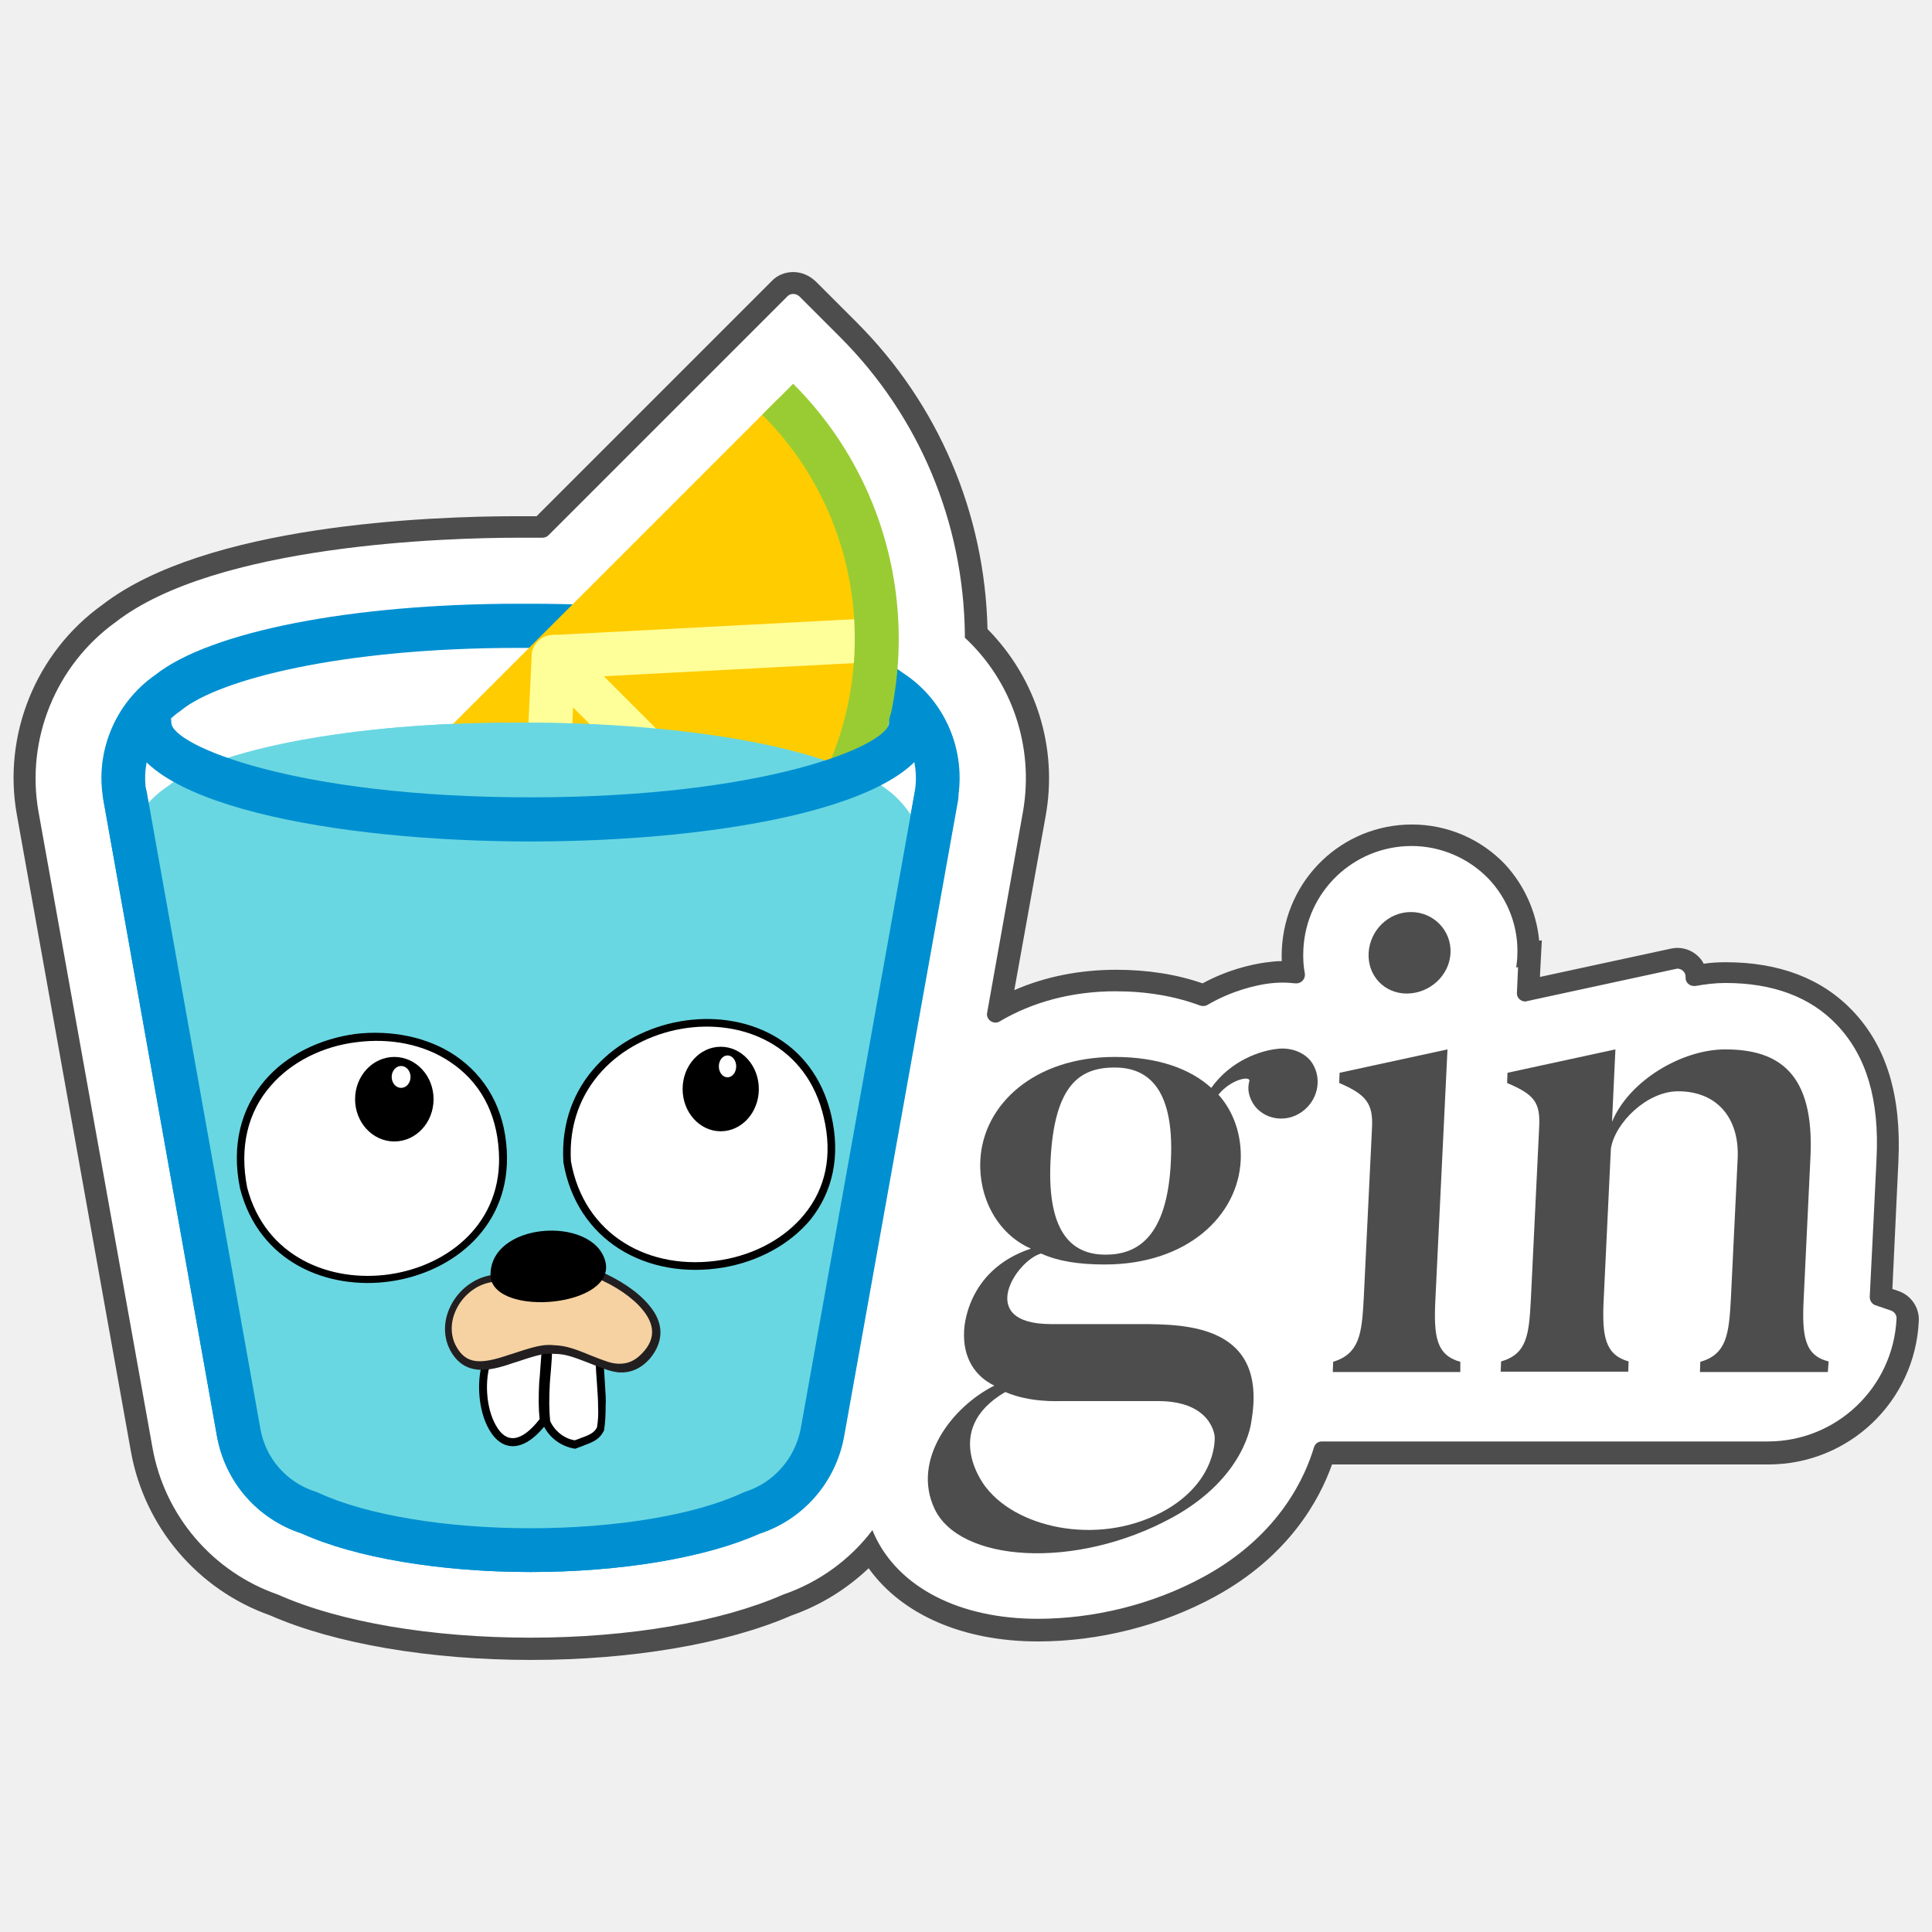
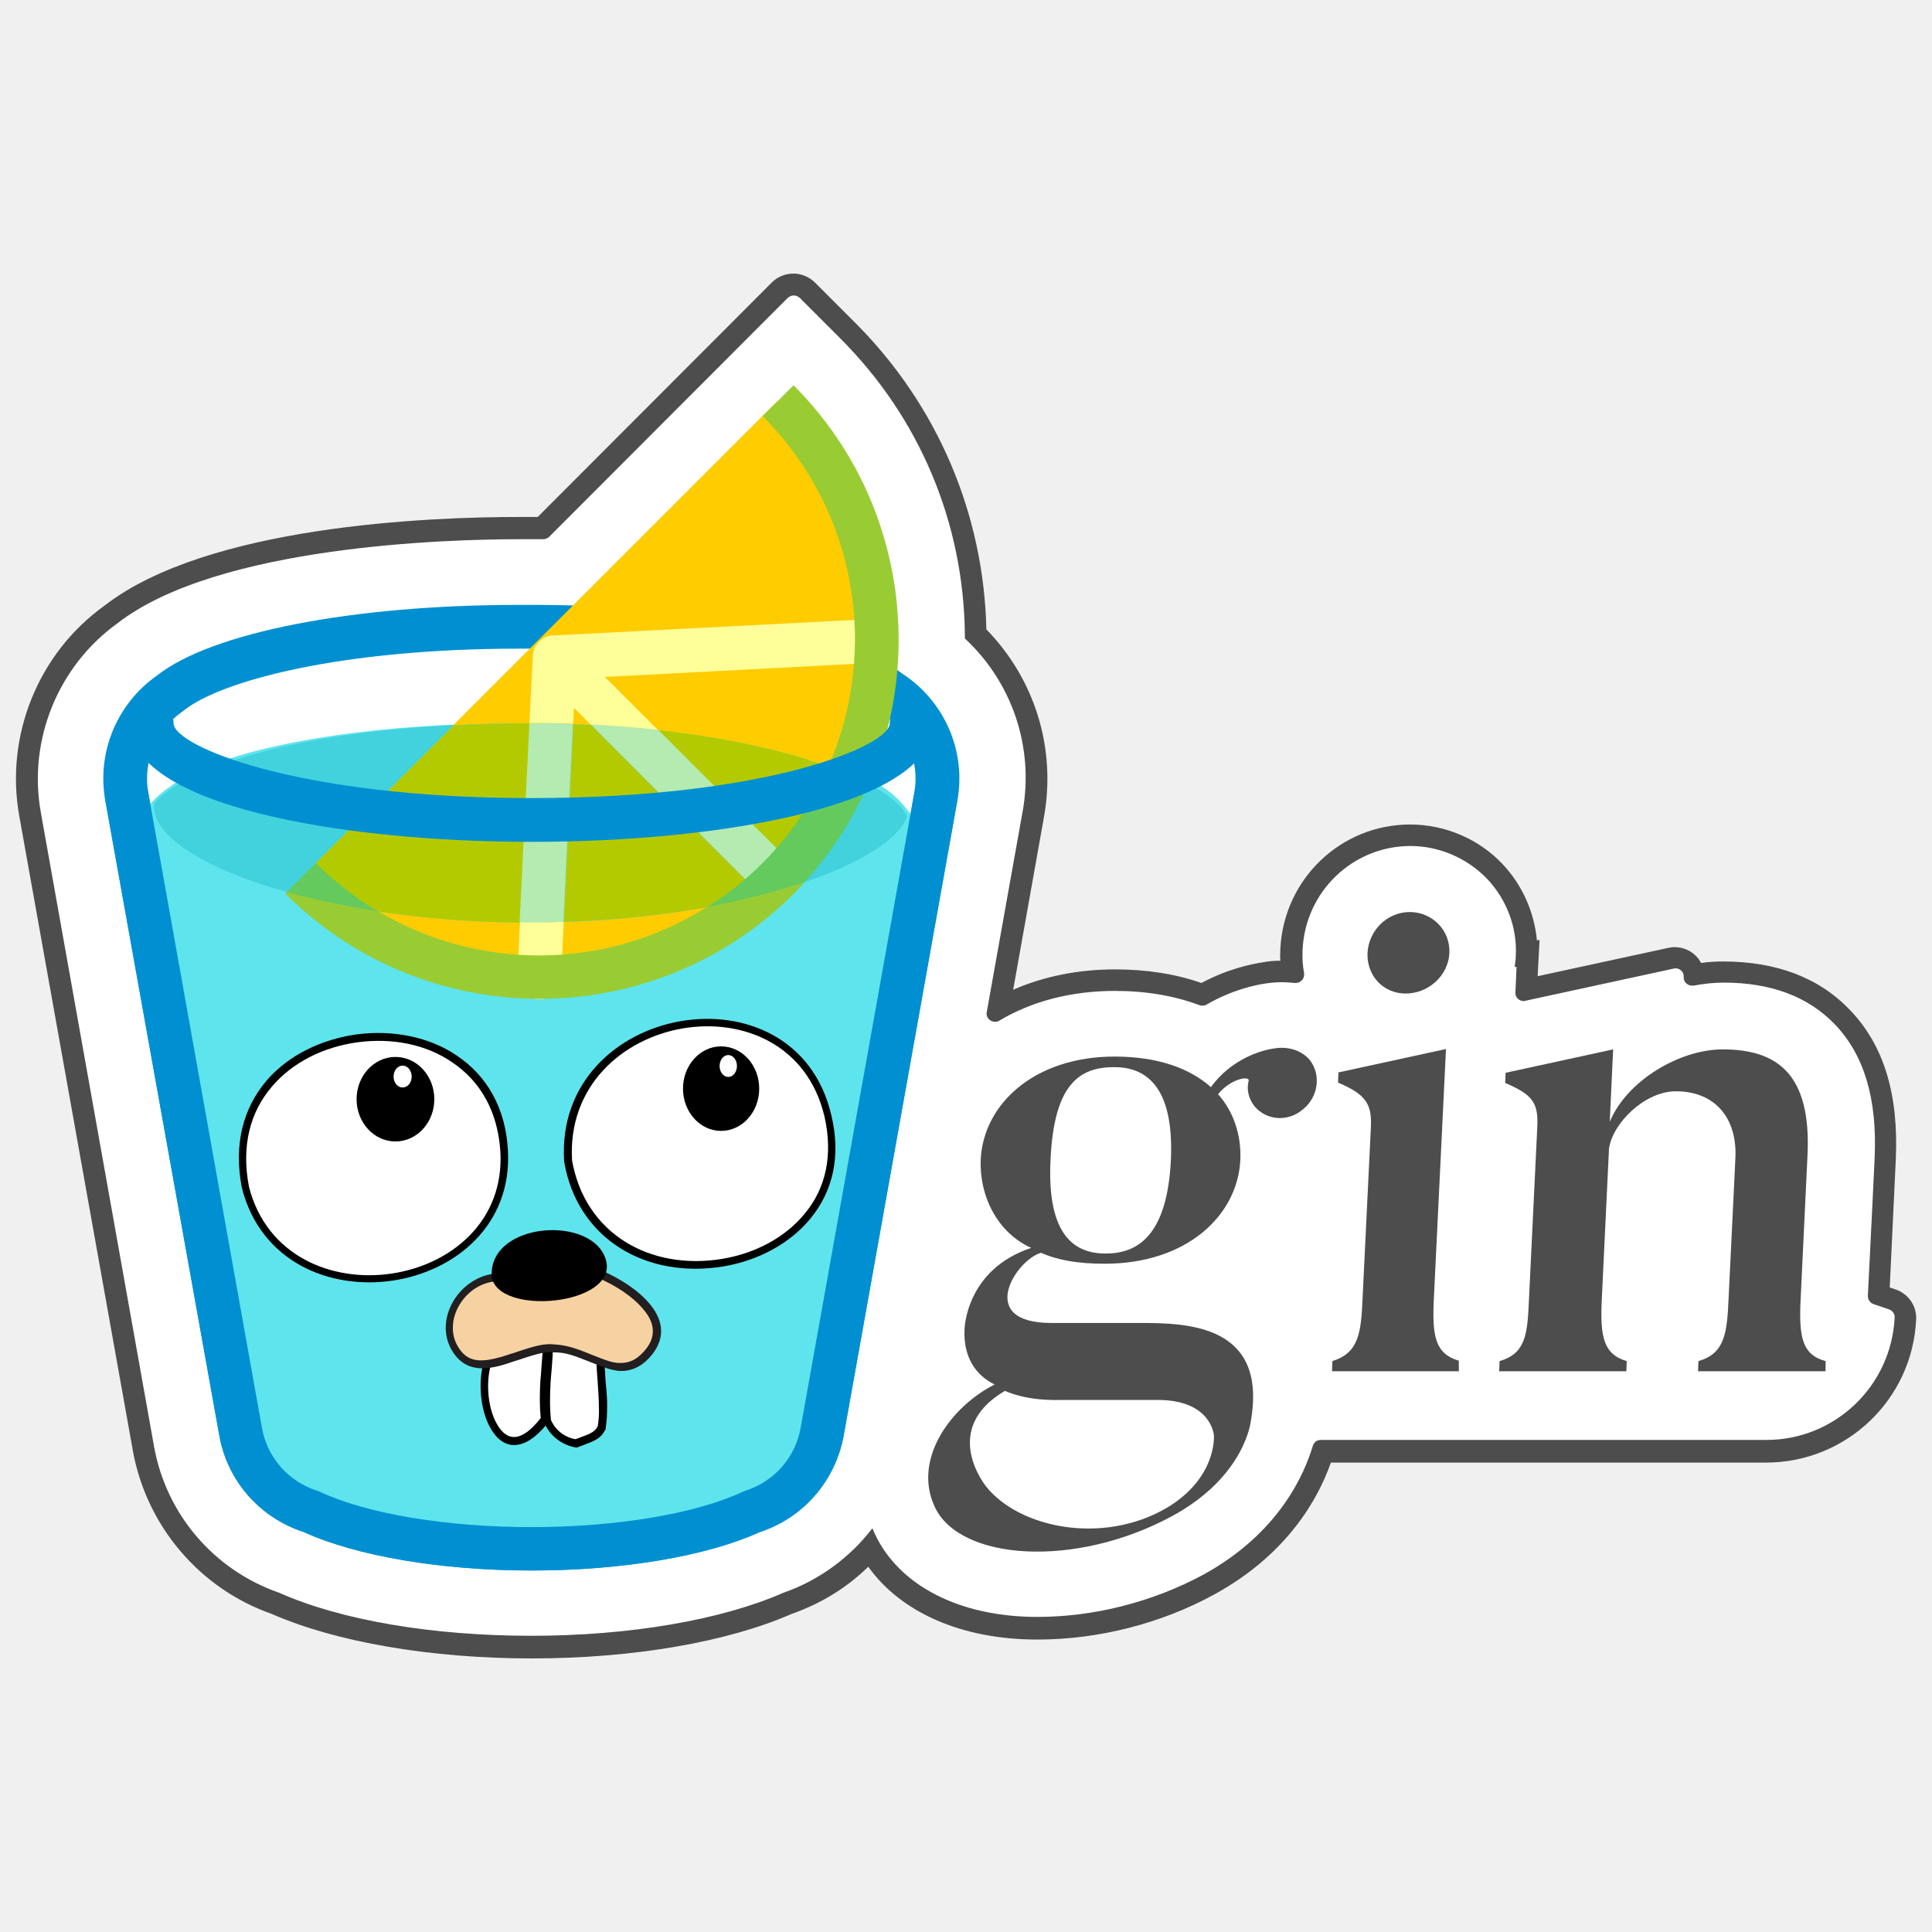
<svg xmlns="http://www.w3.org/2000/svg" version="1.1" id="Layer_2" x="0px" y="0px" viewBox="0 0 512 512" style="enable-background:new 0 0 512 512;" xml:space="preserve">
  <g>
    <g>
      <g>
-         <path style="fill:#FFFFFF;" d="M140.6,437c-26.5,0-51.2-4.2-68-11.6c-18.3-6.4-31.7-22.1-35.1-41.2L7.3,215.6c-3.6-20.2,4.8-41,21.6-53     c27.3-21.3,89.9-22.9,108.4-22.9l2,0l1.3,0c1,0,1.9,0,2.9,0l63.2-63.2c1-1,2.3-1.5,3.6-1.5c1.4,0,2.7,0.5,3.6,1.5l10.8,10.8     c21.5,21.5,33.5,50,33.9,80.5c12.8,12.4,18.5,30.2,15.4,47.9l-9.3,51.8c9-5,19.6-7.6,30.9-7.6c8.5,0,16.3,1.3,23.2,3.8     c6.9-4,13.4-5.4,16.6-5.8c1.5-0.2,3.1-0.3,4.6-0.3c0.9,0,1.8,0,2.7,0.1c-0.3-2-0.4-4-0.3-6c0.8-17,14.7-30.3,31.6-30.3     c8.5,0,16.6,3.5,22.5,9.6c5.6,5.9,8.6,13.8,8.5,21.8l0.4-0.1l-0.5,9.7l38.4-8.3c0.4-0.1,0.7-0.1,1.1-0.1c1.4,0,2.7,0.6,3.7,1.6     c0.8,0.8,1.3,1.8,1.4,2.9c2.5-0.4,5.2-0.7,7.8-0.7c13.4,0,24,4,31.6,12c8.4,8.8,12.1,21.1,11.3,37.6l-1.7,36.1l3.6,1.2     c2.2,0.7,3.6,2.8,3.5,5.1c-0.9,19.8-17.2,35.3-37,35.3H350.8c-2.7,8.7-10.1,24.3-30.3,35.4c-13.7,7.5-29.9,11.6-45.5,11.6     c-20.5,0-36.8-7.8-44.4-21.1c-6,6.6-13.5,11.5-21.9,14.5C191.8,432.8,167.1,437,140.6,437z" />
+         <path style="fill:#FFFFFF;" d="M140.9,436.6c-26.4,0-51.1-4.2-67.8-11.6c-18.2-6.4-31.6-22.1-35-41.1L7.9,215.7     c-3.6-20.2,4.8-40.9,21.5-52.9c27.2-21.2,89.6-22.9,108.1-22.9l2,0l1.3,0c1,0,1.9,0,2.9,0l63-63c1-1,2.3-1.5,3.6-1.5     c1.4,0,2.7,0.5,3.6,1.5l10.8,10.8c21.4,21.4,33.4,49.9,33.8,80.3c12.8,12.4,18.5,30.2,15.3,47.7l-9.2,51.7c9-5,19.6-7.6,30.8-7.6     c8.4,0,16.2,1.3,23.1,3.8c6.9-4,13.3-5.3,16.6-5.8c1.5-0.2,3.1-0.3,4.6-0.3c0.9,0,1.8,0,2.7,0.1c-0.3-2-0.4-4-0.3-6     c0.8-16.9,14.7-30.2,31.5-30.2c8.4,0,16.6,3.5,22.4,9.6c5.6,5.8,8.6,13.7,8.4,21.8l0.4-0.1l-0.5,9.7l38.3-8.3     c0.4-0.1,0.7-0.1,1.1-0.1c1.4,0,2.7,0.6,3.7,1.6c0.8,0.8,1.2,1.8,1.4,2.9c2.5-0.4,5.2-0.7,7.7-0.7c13.3,0,24,4,31.6,12     c8.4,8.8,12.1,21.1,11.3,37.5l-1.7,36l3.6,1.2c2.2,0.7,3.6,2.8,3.5,5.1c-0.9,19.7-17.1,35.2-36.9,35.2H350.6     c-2.7,8.7-10.1,24.3-30.2,35.3c-13.7,7.4-29.8,11.5-45.4,11.5c-20.4,0-36.7-7.8-44.3-21.1c-6,6.6-13.5,11.5-21.9,14.4     C192,432.3,167.3,436.6,140.9,436.6z" />
      </g>
      <g>
        <g>
-           <path style="fill:#4D4D4D;" d="M210.2,77.9c0.6,0,1.1,0.2,1.6,0.6l10.8,10.8c21,21,32.7,49,33.1,78.7c0,0.1,0,0.8,0,1      c12.5,11.6,18.4,28.9,15.4,46.1l-9.5,53.3c-0.3,1.4,0.9,2.6,2.2,2.6c0.4,0,0.8-0.1,1.1-0.3c8.6-5.1,19.1-8,30.7-8      c8.3,0,15.8,1.3,22.5,3.8c0.3,0.1,0.5,0.1,0.8,0.1c0.4,0,0.8-0.1,1.1-0.3c6.7-3.9,13-5.2,15.8-5.6c1.4-0.2,2.8-0.3,4.2-0.3      c1.1,0,2.2,0.1,3.3,0.2c0.1,0,0.2,0,0.3,0c1.3,0,2.4-1.2,2.2-2.6c-0.4-2-0.5-4.1-0.4-6.3c0.7-15.4,13.3-27.5,28.7-27.5      c7.7,0,15.1,3.2,20.4,8.7c5.2,5.5,8,12.9,7.6,20.5c0,1-0.2,2-0.3,3l0.5-0.1c0,0-0.1,2.6-0.3,6.8c-0.1,1.3,1,2.3,2.2,2.3      c0.2,0,0.3,0,0.5-0.1l39.3-8.5c0.2,0,0.3-0.1,0.5-0.1c1.2,0,2.3,1,2.2,2.3c-0.1,1.3,1,2.3,2.2,2.3c0.1,0,0.3,0,0.4,0      c2.7-0.5,5.4-0.8,8-0.8c12.5,0,22.5,3.7,29.5,11.1c7.8,8.2,11.3,19.8,10.5,35.5c0,0-1.4,29.2-1.8,36.6c0,1,0.6,1.9,1.5,2.2      l4.1,1.4c0.9,0.3,1.6,1.2,1.5,2.2c-0.9,18.2-15.9,32.5-34.1,32.5h-64.9h-24.3h-29c-1,0-1.8,0.6-2.1,1.6c-2.1,7-8.6,23-29.1,34.2      c-13.7,7.5-29.4,11.2-44.1,11.2c-20.7,0-36.8-8.3-43.2-22.1c-0.2-0.5-0.4-0.9-0.6-1.4c-5.9,7.8-14.1,13.8-23.7,17.1      c-16.4,7.2-40.8,11.4-66.9,11.4s-50.5-4.1-66.9-11.4c-17.3-6-30.1-20.9-33.3-39L10.2,215.1c-3.4-19.2,4.6-38.8,20.4-50.2      c26.6-20.7,88.3-22.4,106.7-22.4l2,0c0,0,1.3,0,1.3,0c1,0,2.1,0,3.1,0c0,0,0,0,0,0c0.6,0,1.2-0.2,1.6-0.6l63.4-63.4      C209.1,78.1,209.6,77.9,210.2,77.9 M210.2,72.1c-2.1,0-4.2,0.8-5.7,2.4l-62.3,62.3c-0.6,0-1.1,0-1.7,0c0,0-1.3,0-1.3,0l-1.9,0      c-24,0-82.8,2.3-110.2,23.5C9.5,172.9,0.6,194.8,4.5,216.1l30.2,168.6c3.6,20,17.7,36.6,36.9,43.4c17.1,7.5,42.3,11.8,69.1,11.8      s51.9-4.3,69.1-11.8c7.7-2.7,14.6-7,20.4-12.5c8.8,12.3,25,19.4,44.9,19.4c16.1,0,32.8-4.2,46.9-11.9c19.6-10.7,27.7-25.7,31-35      h26.4h24.3h64.9c21.4,0,38.9-16.7,39.9-38c0.2-3.6-2.1-6.9-5.5-8l-1.5-0.5l1.6-33.9c0.8-17.3-3.1-30.3-12.1-39.8      c-8.2-8.6-19.5-12.9-33.7-12.9c-1.9,0-3.8,0.1-5.8,0.4c-0.3-0.6-0.7-1.2-1.2-1.7c-1.5-1.6-3.6-2.5-5.8-2.5      c-0.6,0-1.1,0.1-1.7,0.2l-34.7,7.5l0.1-2.1l0.4-7.6l-0.7,0.1c-0.7-7.5-3.9-14.7-9.1-20.3c-6.4-6.7-15.3-10.5-24.6-10.5      c-18.5,0-33.6,14.5-34.5,33.1c0,1-0.1,2.1,0,3.1c-1.5,0-3.1,0.2-4.6,0.4c-3.3,0.5-9.6,1.8-16.4,5.5c-6.9-2.4-14.6-3.6-22.9-3.6      c-9.6,0-18.8,1.8-27,5.4l8.3-46.1c3.3-18.2-2.5-36.5-15.4-49.6c-0.7-30.7-13-59.6-34.7-81.3l-10.8-10.8      C214.4,72.9,212.3,72.1,210.2,72.1L210.2,72.1z" />
+           <path style="fill:#4D4D4D;" d="M210.3,78.3c0.6,0,1.1,0.2,1.6,0.6l10.8,10.8c21,21,32.7,48.8,33,78.5c0,0.1,0,0.8,0,1      c12.5,11.6,18.4,28.8,15.3,45.9l-9.5,53.1c-0.3,1.4,0.9,2.6,2.2,2.6c0.4,0,0.8-0.1,1.1-0.3c8.5-5.1,19-7.9,30.7-7.9      c8.2,0,15.8,1.3,22.4,3.8c0.3,0.1,0.5,0.1,0.8,0.1c0.4,0,0.8-0.1,1.1-0.3c6.7-3.9,13-5.2,15.8-5.6c1.4-0.2,2.8-0.3,4.2-0.3      c1.1,0,2.2,0.1,3.3,0.2c0.1,0,0.2,0,0.3,0c1.3,0,2.4-1.2,2.2-2.6c-0.4-2-0.5-4.1-0.4-6.2c0.7-15.4,13.3-27.5,28.6-27.5      c7.6,0,15,3.2,20.3,8.7c5.2,5.5,8,12.9,7.6,20.4c0,1-0.2,2-0.3,3l0.5-0.1c0,0-0.1,2.5-0.3,6.8c-0.1,1.3,1,2.3,2.2,2.3      c0.2,0,0.3,0,0.5-0.1l39.2-8.5c0.2,0,0.3-0.1,0.5-0.1c1.2,0,2.3,1,2.2,2.3c-0.1,1.3,1,2.3,2.2,2.3c0.1,0,0.3,0,0.4,0      c2.7-0.5,5.4-0.8,8-0.8c12.5,0,22.4,3.7,29.5,11.1c7.8,8.2,11.2,19.8,10.5,35.4c0,0-1.4,29.2-1.8,36.5c0,1,0.6,1.9,1.5,2.2      l4.1,1.4c0.9,0.3,1.6,1.2,1.5,2.2c-0.9,18.1-15.8,32.4-34,32.4h-64.8H379h-29c-1,0-1.8,0.6-2.1,1.6c-2.1,7-8.6,22.9-29,34.1      c-13.7,7.4-29.3,11.2-44,11.2c-20.6,0-36.7-8.3-43.1-22.1c-0.2-0.5-0.4-0.9-0.6-1.4c-5.9,7.7-14.1,13.8-23.6,17.1      c-16.4,7.2-40.7,11.4-66.8,11.4s-50.4-4.1-66.8-11.4c-17.3-6-30-20.8-33.2-38.9L10.8,215.2c-3.4-19.1,4.6-38.7,20.3-50      c26.6-20.7,88.1-22.3,106.4-22.3l2,0c0,0,1.3,0,1.3,0c1,0,2.1,0,3.1,0c0,0,0,0,0,0c0.6,0,1.1-0.2,1.6-0.6L208.7,79      C209.2,78.6,209.7,78.3,210.3,78.3 M210.3,72.5c-2.1,0-4.2,0.8-5.7,2.3L142.5,137c-0.6,0-1.1,0-1.7,0c0,0-1.3,0-1.3,0l-1.9,0      c-24,0-82.6,2.3-109.9,23.5C10.1,173.1,1.3,195,5.1,216.2l30.1,168.2c3.6,20,17.7,36.6,36.8,43.3c17.1,7.5,42.2,11.8,68.9,11.8      s51.8-4.3,68.9-11.8c7.7-2.7,14.6-6.9,20.3-12.5c8.7,12.2,24.9,19.3,44.8,19.3c16.1,0,32.7-4.2,46.8-11.9      c19.6-10.7,27.7-25.6,31-35H379h24.2H468c21.3,0,38.8-16.7,39.8-37.9c0.2-3.6-2.1-6.9-5.5-8l-1.5-0.5l1.6-33.8      c0.8-17.3-3.1-30.3-12.1-39.7c-8.2-8.6-19.5-12.9-33.7-12.9c-1.9,0-3.8,0.1-5.8,0.4c-0.3-0.6-0.7-1.2-1.2-1.7      c-1.5-1.6-3.6-2.5-5.8-2.5c-0.6,0-1.1,0.1-1.7,0.2l-34.6,7.5l0.1-2.1l0.4-7.5l-0.7,0.1c-0.7-7.5-3.9-14.7-9.1-20.2      c-6.3-6.7-15.3-10.5-24.5-10.5c-18.4,0-33.5,14.5-34.4,33c0,1-0.1,2.1,0,3.1c-1.5,0-3,0.1-4.5,0.4c-3.3,0.5-9.5,1.8-16.4,5.5      c-6.9-2.4-14.6-3.6-22.9-3.6c-9.6,0-18.8,1.8-27,5.4l8.2-46c3.2-18.1-2.5-36.4-15.3-49.5c-0.7-30.7-13-59.4-34.6-81.1L216,74.9      C214.5,73.4,212.4,72.5,210.3,72.5L210.3,72.5z" />
        </g>
      </g>
    </g>
    <g>
-       <path style="fill:#FFFFFF;" d="M236.1,183.2c-13.6-10.1-51.2-17.4-95.5-17.4c-0.5,0-0.9,0-1.4,0c-0.7,0-1.3,0-2,0    c-43.3,0-80,7.4-92.7,17.7c-8.5,5.9-13.4,16.3-11.4,27.4l30.2,168.6c1.8,10.3,9.3,18.4,18.9,21.4c12.8,5.9,34.2,9.8,58.5,9.8    s45.6-3.9,58.5-9.8c9.6-3,17-11.1,18.9-21.4L248.1,211C250.1,199.7,244.9,189,236.1,183.2z" />
-       <path style="fill:#0090D1;" d="M140.6,416.6c-23.9,0-46.5-3.8-60.6-10.2c-11.7-3.8-20.3-13.6-22.5-25.8L27.4,212    c-2.3-12.7,3.1-25.7,13.7-33.1c14.4-11.5,52.1-18.9,96.2-18.9l2,0l1.3,0c44.9,0,83.6,7.2,98.8,18.4c11.1,7.3,16.7,20.5,14.4,33.6    l-30.2,168.6c-2.2,12.1-10.8,22-22.5,25.8C187.1,412.8,164.5,416.6,140.6,416.6z M137.3,171.7c-47.3,0-79.3,8.5-89.1,16.4    c-0.1,0.1-0.2,0.2-0.4,0.3c-7,4.8-10.5,13.3-9,21.6L69,378.6c1.4,8,7.1,14.4,14.9,16.8c0.2,0.1,0.5,0.2,0.7,0.3    c12.6,5.8,33.5,9.3,56,9.3s43.5-3.5,56-9.3c0.2-0.1,0.5-0.2,0.7-0.3c7.7-2.4,13.4-8.9,14.9-16.8L242.4,210    c1.5-8.5-2.2-17.1-9.4-21.9c-0.1-0.1-0.2-0.1-0.3-0.2c-10.5-7.8-43.8-16.2-92-16.2l-1.3,0L137.3,171.7z" />
-     </g>
-     <g>
-       <path style="fill:#69D7E2;" d="M233.3,208c-13.4-9.6-50.5-16.5-94.2-16.5c-0.5,0-0.9,0-1.3,0c-0.6,0-1.3,0-1.9,0    c-42.7,0-78.9,7.1-91.5,16.9c-8.4,5.6-13.2,15.6-11.3,26.1l29.7,146.7c1.8,9.8,9.2,17.5,18.6,20.3c12.6,5.6,33.8,9.3,57.7,9.3    s45-3.7,57.7-9.3c9.4-2.8,16.8-10.5,18.6-20.3l29.7-146.7C247.1,223.7,242,213.5,233.3,208z" />
+       <g>
+         <path style="fill:#4D4D4D;" d="M332.4,293.1c-1.5-2-2.1-4.3-1.5-6.7c0.3-1.4-4.9-0.5-8.1,3.6c4.1,4.5,6.2,10.9,5.9,17.4     c-0.7,14.7-14.2,27.5-35.9,27.5c-7.1,0-12.4-0.9-16.9-2.9c-6.6,1.8-17.5,18.6,2.7,18.6h23.5c12.5,0,33.8,0.4,29.4,25.9     c0,0-1.4,14.7-20.9,25.3c-25.7,13.9-56.3,11.8-62.9-2.5c-5.9-12.7,4.4-26.6,15.9-32.4c-5-2.4-8.3-7.2-8-14.5     c0,0,0.2-15.9,17.7-21.7c-9-4-13.8-13.8-13.4-23.4c0.7-14.7,14.2-27.3,35.5-27.3c11.4,0,19.9,3.1,25.5,8.1     c5.2-7.2,13-9.8,17.1-10.3c3.3-0.5,6.9,0.5,9.1,3.1c3.1,4,2.2,9.8-1.7,13C341.3,297.5,335.5,296.9,332.4,293.1z M309.2,399.6     c13.4-8,12.5-19.2,12.5-19.2s-0.6-9.4-14.9-9.4h-25c-2,0-8.9,0.4-15.5-2.4c-17.5,10.3-4.8,25.5-5,25.3     C270.1,405,292.3,409.5,309.2,399.6z M295.3,282.8c-9.1,0-16,4.3-16.9,24.6c-1,20.3,6.6,24.8,14.6,24.8c8.3,0,16.3-4.5,17.3-24.8     C311.2,287.2,303.1,282.8,295.3,282.8z" />
+       </g>
+       <g>
+         <path style="fill:#4D4D4D;" d="M386.6,363.4H353l0.1-2.7c7-2.2,7.6-7.4,8-16.7l2.2-45.3c0.3-6.2-1.4-8.7-8.7-11.8l0.1-2.7l28.5-6.2     l-3.2,65.9c-0.5,10,0.2,14.8,6.6,16.7L386.6,363.4z M362.4,252.6c0.3-6,5.2-10.9,11.2-10.9c6,0,10.8,4.9,10.5,10.9     c-0.3,6-5.6,10.7-11.6,10.7C366.6,263.3,362.2,258.6,362.4,252.6z" />
+       </g>
+       <g>
+         <path style="fill:#4D4D4D;" d="M483.8,363.4H450l0.1-2.7c7-2,7.6-7.4,8-16.7l1.8-37.1c0.5-10.5-5.3-17.7-15.8-17.7     c-8.1,0-16.7,8.3-17.7,15.2l-1.9,39.8c-0.5,10,0.4,14.7,6.6,16.5l-0.1,2.7h-33.7l0.1-2.7c7-2,7.4-7.2,7.8-16.5l2.2-45.6     c0.3-6.3-1.2-8.5-8.5-11.6l0.1-2.7l28.5-6.2l-0.9,19.2c4.5-10.9,18.5-19.2,29.9-19.2c14.3,0,23.6,6.3,22.5,28.2l-1.8,37.7     c-0.5,10,0.2,15,6.6,16.7L483.8,363.4z" />
+       </g>
    </g>
    <g>
      <g>
-         <path style="fill:#FFCC00;" d="M206.1,105.8c35.1,35.1,35.1,91.9,0,126.9s-91.9,35.1-126.9,0L206.1,105.8z" />
+         <path style="fill:#FFFFFF;" d="M236.2,183.4c-13.5-10.1-51.1-17.3-95.3-17.3c-0.5,0-0.9,0-1.4,0c-0.7,0-1.3,0-2,0     c-43.2,0-79.8,7.4-92.5,17.7c-8.5,5.9-13.4,16.3-11.4,27.3l30.1,168.2c1.8,10.3,9.3,18.3,18.8,21.3c12.8,5.9,34.1,9.8,58.3,9.8     s45.5-3.9,58.3-9.8c9.5-3,17-11,18.8-21.3l30.1-168.2C250.1,199.8,244.9,189.2,236.2,183.4z" />
+         <path style="fill:#0090D1;" d="M140.9,416.2c-23.9,0-46.4-3.8-60.4-10.2c-11.7-3.8-20.3-13.6-22.4-25.7L27.9,212.1     c-2.3-12.7,3.1-25.6,13.6-33c14.4-11.5,52-18.8,96-18.8l2,0l1.3,0c44.8,0,83.4,7.2,98.6,18.4c11,7.3,16.7,20.5,14.3,33.5     l-30.1,168.2c-2.2,12.1-10.7,21.9-22.4,25.7C187.3,412.4,164.8,416.2,140.9,416.2z M137.6,171.9c-47.2,0-79.1,8.5-88.9,16.4     c-0.1,0.1-0.2,0.2-0.4,0.3c-6.9,4.8-10.5,13.3-9,21.5l30.1,168.2c1.4,8,7.1,14.4,14.8,16.8c0.2,0.1,0.5,0.2,0.7,0.3     c12.5,5.8,33.4,9.3,55.9,9.3s43.4-3.5,55.9-9.3c0.2-0.1,0.5-0.2,0.7-0.3c7.7-2.4,13.4-8.8,14.8-16.8l30.1-168.2     c1.5-8.5-2.2-17.1-9.4-21.8c-0.1-0.1-0.2-0.1-0.3-0.2c-10.5-7.8-43.7-16.2-91.8-16.2l-1.3,0L137.6,171.9z" />
+       </g>
+       <g>
+         <path style="fill:#5EE4EC;" d="M233.4,208.2c-13.3-9.6-50.4-16.5-94-16.5c-0.5,0-0.9,0-1.3,0c-0.6,0-1.3,0-1.9,0     c-42.6,0-78.7,7.1-91.2,16.8c-8.3,5.6-13.2,15.5-11.2,26l29.7,146.3c1.8,9.8,9.1,17.5,18.5,20.3c12.6,5.6,33.7,9.3,57.5,9.3     s44.9-3.7,57.5-9.3c9.4-2.8,16.7-10.5,18.5-20.3l29.7-146.3C247.2,223.8,242.1,213.6,233.4,208.2z" />
      </g>
      <g>
        <g>
-           <line style="fill:none;" x1="142.6" y1="259" x2="146.7" y2="174.1" />
-           <path style="fill:#FFFF99;" d="M142.6,264.8c-0.1,0-0.2,0-0.3,0c-3.2-0.2-5.7-2.9-5.5-6.1l4.1-84.9c0.2-3.2,2.9-5.7,6.1-5.5      c3.2,0.2,5.7,2.9,5.5,6.1l-4.1,84.9C148.3,262.4,145.7,264.8,142.6,264.8z" />
+           <path style="fill:#FFFFFF;" d="M159.3,361.2c0.1,5.4,1.2,11.4,0.2,17.1c-1.5,2.8-4.3,3.1-6.7,4.2c-3.4-0.5-6.3-2.8-7.7-6      c-0.9-6.5,0.2-12.7,0.5-19.2c0-0.2,4,0.1,7.7,1.2C156.4,359.5,159.3,361.1,159.3,361.2L159.3,361.2z M129.1,361.6      c-3,11.3,3.9,29.7,15.3,14.6c-0.9-6.4,0.1-12.6,0.4-18.8C145,356.8,129.2,360.9,129.1,361.6L129.1,361.6z" />
        </g>
        <g>
-           <line style="fill:none;" x1="146.7" y1="174.1" x2="232.4" y2="169.6" />
-           <path style="fill:#FFFF99;" d="M146.7,179.9c-3.1,0-5.6-2.4-5.8-5.5c-0.2-3.2,2.3-6,5.5-6.1l85.6-4.5c3.2-0.2,5.9,2.3,6.1,5.5      c0.2,3.2-2.3,5.9-5.5,6.1l-85.6,4.5C146.9,179.9,146.8,179.9,146.7,179.9z" />
+           <path d="M160.5,366.2c-0.2-3.2-0.3-4.5-0.3-6.1v-0.7l-0.7-0.2l-13.4-4.2v-0.7l-1.4,0.3h-0.1v0.1l-15.1,3.8l-0.5,0.1l-0.2,0.5      c-2.3,5.6-1.8,14.2,1.2,19.4c3.4,6,8.9,6.1,14.6-0.7c1.6,3.1,4.6,5.2,8,5.8h0.3l0.3-0.1c0.4-0.2,0.9-0.3,1.6-0.6      c0.1,0,0.1,0,0.2-0.1c3.1-1.1,4.4-1.9,5.4-3.9l0.1-0.1v-0.2c0.3-1.9,0.4-3.9,0.4-6.2C160.9,370.7,160.8,369.2,160.5,366.2      L160.5,366.2z M143.5,362.2c-0.1,1.9-0.2,2.7-0.3,3.7c-0.2,3.9-0.2,6.9,0.1,9.9c-5,6.4-8.9,6.4-11.6,1.6c-2.6-4.5-3.1-12-1.2-17      l13.4-3.4C143.8,358.4,143.7,359.8,143.5,362.2z M158.4,378c-0.7,1.3-1.7,1.9-4.3,2.8c-0.1,0-0.1,0-0.2,0.1      c-0.6,0.2-1.1,0.4-1.4,0.5c-2.9-0.5-5.3-2.4-6.5-5.1c-0.3-2.9-0.3-5.9-0.1-9.8c0.1-1.1,0.1-1.8,0.3-3.7c0.2-2.4,0.3-3.9,0.3-5.3      l11.6,3.5c0,1.4,0.1,2.7,0.3,5.4c0.2,2.9,0.3,4.4,0.3,6.1C158.8,374.5,158.7,376.3,158.4,378z" />
        </g>
        <g>
-           <line style="fill:none;" x1="205.4" y1="232.7" x2="146.7" y2="174.1" />
-           <path style="fill:#FFFF99;" d="M205.4,238.6c-1.5,0-3-0.6-4.1-1.7l-58.7-58.7c-2.3-2.3-2.3-6,0-8.2c2.3-2.3,6-2.3,8.2,0l58.7,58.7      c2.3,2.3,2.3,6,0,8.2C208.4,238,206.9,238.6,205.4,238.6z" />
+           <path style="fill:#FFFFFF;" d="M65,314.8c9.8,38.1,70.8,28.3,68.5-9.9C130.7,259.1,55.7,267.9,65,314.8" />
+         </g>
+         <g>
+           <path d="M134.6,304.8c-0.6-11.1-5.5-19.7-13.6-25.1c-7.2-4.9-16.8-6.8-26.3-5.6c-9.5,1.3-18.2,5.5-24,12.2      c-6.4,7.5-8.8,17.2-6.6,28.5l1-0.2l-1,0.2C74.1,354,136.9,344.5,134.6,304.8z M66,314.6c-2.1-10.8,0.2-19.9,6.2-26.8      c5.4-6.3,13.6-10.4,22.7-11.6s18.1,0.6,24.9,5.3c7.6,5.1,12.1,13.1,12.8,23.6C134.8,342.3,75.5,351.2,66,314.6L66,314.6z" />
+         </g>
+         <g>
+           <ellipse cx="104.8" cy="291.3" rx="10.3" ry="11.2" />
+         </g>
+         <g>
+           <ellipse style="fill:#FFFFFF;" cx="106.7" cy="285.3" rx="2.4" ry="2.9" />
+         </g>
+         <g>
+           <path style="fill:#FFFFFF;" d="M150.6,307.7c7.6,43.8,79.1,32.2,68.8-11.9C210.1,256.1,148,267.1,150.6,307.7" />
+         </g>
+         <g>
+           <path d="M220.3,295.5c-9.5-40.8-73.4-29.6-70.8,12.2v0.1c3.5,20.7,21.9,31.2,42.3,27.8c9.3-1.6,17.6-6.1,23-12.7      C220.8,315.6,222.9,306.2,220.3,295.5L220.3,295.5z M213.2,321.7c-5.1,6.2-12.9,10.4-21.7,11.9c-19.3,3.2-36.5-6.7-39.9-26.1      c-2.3-39.4,57.9-49.9,66.9-11.6C220.8,306.1,218.9,314.9,213.2,321.7z" />
+         </g>
+         <g>
+           <ellipse cx="191.1" cy="288.5" rx="10.1" ry="11.2" />
+         </g>
+         <g>
+           <ellipse style="fill:#FFFFFF;" cx="193" cy="282.5" rx="2.3" ry="2.9" />
+         </g>
+         <g>
+           <g>
+             <path style="fill:#F6D2A2;" d="M131.3,338.6c-8.4,0.7-15.2,10.6-10.9,18.5c5.7,10.4,18.6-1,26.6,0.1c9.3,0.2,16.8,9.8,24.2,1.7       c8.2-8.9-3.5-17.7-12.8-21.5L131.3,338.6L131.3,338.6z" />
+           </g>
+           <g>
+             <path style="fill:#231F20;" d="M172.3,345.7c-2.9-3.6-7.9-6.9-13.3-9.2l-0.2-0.1h-0.2l-27.3,1.1c-9.5,0.9-16.3,11.8-11.7,20.1       c1.8,3.2,4.3,4.8,7.6,5c2.4,0.1,5-0.4,8.9-1.8c0.3-0.1,0.7-0.2,1.3-0.4c5.3-1.8,7.5-2.3,9.6-2h0.1c2.6,0,4.7,0.7,8.7,2.3       c4.5,1.8,5.9,2.3,8.1,2.6c3.1,0.2,5.8-0.9,8.2-3.5C176.3,355.2,176.1,350.3,172.3,345.7L172.3,345.7z M170.5,358.3       c-2,2.2-4,3-6.5,2.9c-1.9-0.1-3.2-0.6-7.5-2.3c-4.3-1.8-6.6-2.4-9.4-2.6c-2.7-0.3-4.9,0.2-10.5,2.1c-0.5,0.2-1,0.3-1.3,0.4       c-7.8,2.7-11.5,2.4-14.1-2.2c-3.8-6.9,2-16.3,10-17l26.9-1.1c5.1,2.1,9.7,5.2,12.4,8.5C173.8,350.8,173.9,354.7,170.5,358.3       L170.5,358.3z" />
+           </g>
+           <g>
+             <path d="M160.6,334c-3.3-12.1-31-10.3-30.3,4.2C131.6,348.9,163.8,346,160.6,334z" />
+           </g>
        </g>
      </g>
      <g>
-         <path style="fill:#99CC33;" d="M142.6,264.8c-24.5,0-49-9.3-67.6-28l8.2-8.2c16.4,16.4,37.9,24.5,59.4,24.5c21.5,0,43-8.2,59.4-24.5     c32.7-32.7,32.7-86,0-118.7l8.2-8.2c37.3,37.3,37.3,97.9,0,135.2C191.6,255.5,167.1,264.8,142.6,264.8z" />
-       </g>
-     </g>
-     <g>
-       <path style="fill:#69D7E2;" d="M232.2,208c-13.2-9.6-49.8-16.5-93-16.5c-0.4,0-0.9,0-1.3,0c-0.6,0-1.3,0-1.9,0c-42.2,0-77.9,7.1-90.3,16.9    c-8.2,5.6-13,15.6-11.1,26.1L64,381.1c1.8,9.8,9,17.5,18.4,20.3c12.5,5.6,33.3,9.3,56.9,9.3s44.4-3.7,56.9-9.3    c9.3-2.8,16.6-10.5,18.4-20.3l29.4-146.7C245.8,223.7,240.8,213.5,232.2,208z" />
-     </g>
-     <g>
-       <g>
-         <path style="fill:#FFFFFF;" d="M159,361.4c0.1,5.4,1.2,11.4,0.2,17.2c-1.5,2.8-4.3,3.1-6.7,4.2c-3.4-0.5-6.3-2.8-7.7-6     c-0.9-6.5,0.2-12.7,0.5-19.2c0-0.2,4.1,0.1,7.7,1.2C156.1,359.7,159,361.3,159,361.4L159,361.4z M128.8,361.9     c-3,11.3,4,29.8,15.4,14.6c-0.9-6.4,0.1-12.6,0.4-18.9C144.7,357.1,128.9,361.1,128.8,361.9L128.8,361.9z" />
+         <path style="fill:#0090D1;" d="M140.9,416.2c-23.9,0-46.4-3.8-60.4-10.2c-11.7-3.8-20.3-13.6-22.4-25.7L27.9,212.1     c-0.6-3.2,1.5-6.2,4.7-6.7c3.2-0.6,6.2,1.5,6.7,4.7l30.1,168.2c1.4,8,7.1,14.4,14.8,16.8c0.2,0.1,0.5,0.2,0.7,0.3     c12.5,5.8,33.4,9.3,55.9,9.3s43.4-3.5,55.9-9.3c0.2-0.1,0.5-0.2,0.7-0.3c7.7-2.4,13.4-8.8,14.8-16.8l30.1-168.2     c0.6-3.2,3.6-5.3,6.7-4.7c3.2,0.6,5.3,3.6,4.7,6.7l-30.1,168.2c-2.2,12.1-10.7,21.9-22.4,25.7     C187.3,412.4,164.8,416.2,140.9,416.2z" />
      </g>
      <g>
-         <path d="M160.3,366.5c-0.2-3.2-0.3-4.5-0.3-6.1v-0.7l-0.7-0.2l-13.5-4.2v-0.7l-1.4,0.3h-0.1v0.1l-15.2,3.8l-0.5,0.1l-0.2,0.5     c-2.3,5.7-1.8,14.2,1.2,19.4c3.4,6,9,6.1,14.6-0.7c1.6,3.1,4.6,5.2,8,5.8h0.3l0.3-0.1c0.4-0.2,0.9-0.3,1.6-0.6     c0.1,0,0.1,0,0.2-0.1c3.1-1.1,4.4-1.9,5.4-3.9l0.1-0.1v-0.2c0.3-1.9,0.4-4,0.4-6.2C160.6,370.9,160.5,369.4,160.3,366.5     L160.3,366.5z M143.2,362.5c-0.1,1.9-0.2,2.7-0.3,3.7c-0.2,4-0.2,6.9,0.1,9.9c-5,6.4-9,6.4-11.6,1.6c-2.6-4.5-3.1-12.1-1.2-17.1     l13.4-3.4C143.5,358.7,143.4,360,143.2,362.5z M158.2,378.3c-0.7,1.3-1.7,1.9-4.3,2.8c-0.1,0-0.1,0-0.2,0.1     c-0.6,0.2-1.1,0.4-1.4,0.5c-2.9-0.5-5.3-2.5-6.5-5.1c-0.3-2.9-0.3-5.9-0.1-9.8c0.1-1.1,0.1-1.8,0.3-3.7c0.2-2.5,0.3-3.9,0.3-5.3     l11.6,3.5c0,1.4,0.1,2.7,0.3,5.4c0.2,2.9,0.3,4.4,0.3,6.1C158.6,374.8,158.5,376.6,158.2,378.3z" />
+         <path style="fill:#42D2DE;" d="M139.5,191.7c-56.7,0-90.6,11.4-98.6,21.2c0,0.3-0.1,0.5-0.1,0.8c0,14.7,44.5,30.7,99.8,30.7     c51.8,0,94.6-14.5,99.8-28C236.4,206.5,198.8,191.7,139.5,191.7z" />
      </g>
+       <path style="fill:#FFCC00;" d="M86.3,238.9c33.5,27.3,82.1,26.8,114.9-1.6c-16.9,4.3-37.9,7.1-60.6,7.1C120.6,244.4,102,242.3,86.3,238.9z    " />
+       <path style="fill:#FFCC00;" d="M224.9,205.3c14.3-32.8,8-72.3-18.8-99.1l-86,86c6.1-0.3,12.5-0.5,19.3-0.5    C178.5,191.7,208.1,198.1,224.9,205.3z" />
+       <path style="fill:#69D7E2;" d="M224.9,205.3c-16.9-7.2-46.5-13.6-85.4-13.6c-6.8,0-13.2,0.2-19.3,0.5l-40.7,40.7c2.2,2.2,4.4,4.2,6.8,6.1    c15.6,3.4,34.3,5.5,54.3,5.5c22.7,0,43.7-2.8,60.6-7.1c1.7-1.4,3.3-2.9,4.9-4.5C214.4,224.6,220.6,215.3,224.9,205.3z" />
+       <path style="fill:none;" d="M152.2,187.7l-0.2,4.2c1.6,0.1,3.1,0.1,4.7,0.2L152.2,187.7z" />
+       <path style="fill:#FFFF99;" d="M201.6,237.1c1.1,1,2.5,1.6,3.9,1.6c1.5,0,3-0.6,4.1-1.7c2.2-2.2,2.2-5.7,0.2-8c-1.2,1.3-2.4,2.6-3.6,3.9    C204.7,234.3,203.2,235.7,201.6,237.1z" />
+       <path style="fill:#FFFF99;" d="M137.8,244.4l-0.7,14.3c-0.2,3.2,2.3,5.9,5.5,6.1c0.1,0,0.2,0,0.3,0c3.1,0,5.6-2.4,5.8-5.5l0.7-15    c-2.9,0.1-5.8,0.1-8.7,0.1C139.7,244.4,138.7,244.4,137.8,244.4z" />
+       <path style="fill:#FFFF99;" d="M232.1,164l-85.4,4.4c-0.1,0-0.2,0-0.3,0c-0.1,0-0.3,0-0.4,0c-0.1,0-0.2,0-0.3,0.1c-0.2,0-0.3,0.1-0.5,0.1    c-0.1,0-0.2,0.1-0.3,0.1c-0.1,0-0.2,0.1-0.3,0.1c-0.1,0.1-0.3,0.1-0.4,0.2c-0.1,0.1-0.2,0.1-0.3,0.2c-0.1,0-0.2,0.1-0.2,0.2    c-0.1,0.1-0.2,0.2-0.4,0.3c-0.1,0.1-0.2,0.2-0.3,0.3c0,0-0.1,0-0.1,0.1c0,0-0.1,0.1-0.1,0.1c-0.1,0.1-0.2,0.2-0.3,0.3    c-0.1,0.1-0.2,0.2-0.3,0.4c-0.1,0.1-0.1,0.2-0.2,0.2c-0.1,0.1-0.1,0.2-0.2,0.3c-0.1,0.1-0.2,0.3-0.2,0.4c0,0.1-0.1,0.2-0.1,0.3    c0,0.1-0.1,0.2-0.1,0.4c0,0.1-0.1,0.3-0.1,0.4c0,0.1,0,0.2-0.1,0.3c0,0.1,0,0.3,0,0.4c0,0.1,0,0.2,0,0.3l-0.9,17.7    c4,0,7.8,0.1,11.6,0.2l0.2-4.2l4.5,4.5c6.2,0.3,12.2,0.8,17.8,1.4l-14.1-14.1l72.4-3.8c3.2-0.2,5.7-2.9,5.5-6.1    C238,166.3,235.3,163.9,232.1,164z" />
+       <path style="fill:#B4CA00;" d="M139.5,191.7c-6.8,0-13.2,0.2-19.3,0.5l-40.7,40.7c2.2,2.2,4.4,4.2,6.8,6.1c14.9,3.2,32.5,5.3,51.5,5.5    l2.6-52.7C140.1,191.7,139.8,191.7,139.5,191.7z" />
+       <path style="fill:#B4CA00;" d="M209.8,228.9c6.4-7.2,11.5-15.2,15.1-23.6c-11.4-4.9-28.6-9.4-50.5-11.8l35.2,35.2    C209.7,228.8,209.7,228.9,209.8,228.9z" />
+       <path style="fill:#B4CA00;" d="M156.6,192.1c-1.5-0.1-3.1-0.1-4.7-0.2l-2.5,52.4c19.4-0.6,37.2-3.2,51.9-6.9c0.1-0.1,0.2-0.2,0.3-0.3    c-0.1-0.1-0.1-0.1-0.2-0.1L156.6,192.1z" />
+       <path style="fill:#B4EBB0;" d="M140.3,191.7l-2.6,52.7c1,0,1.9,0,2.9,0c2.9,0,5.9,0,8.7-0.1l2.5-52.4    C148.2,191.8,144.3,191.7,140.3,191.7z" />
+       <path style="fill:#B4EBB0;" d="M201.4,236.9c0.1,0.1,0.1,0.1,0.2,0.1c1.6-1.4,3.1-2.8,4.6-4.3c1.3-1.3,2.5-2.6,3.6-3.9    c-0.1-0.1-0.1-0.2-0.2-0.2l-35.2-35.2c-5.6-0.6-11.6-1.1-17.8-1.4L201.4,236.9z" />
+       <path style="fill:#99CC33;" d="M142.9,253.2c-14.8,0-29.7-3.9-42.8-11.8c-8.8-1.3-16.8-3.1-24-5.1l-0.5,0.5c18.6,18.6,43,27.9,67.4,27.9    c24.4,0,48.8-9.3,67.4-27.9c1-1,2-2.1,2.9-3.1c-7.4,2.5-16.1,4.7-25.7,6.5C173.9,248.9,158.4,253.2,142.9,253.2z" />
+       <path style="fill:#99CC33;" d="M210.3,102.1l-8.2,8.2c25.1,25.1,30.9,62.2,17.4,92.9c4.1,1.5,7.7,3,10.7,4.6    C245.4,172.9,238.8,130.6,210.3,102.1z" />
+       <path style="fill:#64CA5D;" d="M219.5,203.2c-4.1,9.3-9.9,18-17.4,25.5c-4.5,4.5-9.4,8.4-14.6,11.6c9.6-1.8,18.3-4,25.7-6.5    c7.2-7.9,12.8-16.7,16.9-26C227.2,206.2,223.6,204.7,219.5,203.2z" />
+       <path style="fill:#64CA5D;" d="M83.7,228.7l-7.7,7.7c7.2,2,15.3,3.7,24,5.1C94.2,237.9,88.7,233.7,83.7,228.7z" />
      <g>
-         <path style="fill:#FFFFFF;" d="M64.6,314.9c9.8,38.2,71,28.4,68.6-9.9C130.4,259.1,55.2,268,64.6,314.9" />
+         <path style="fill:#0090D1;" d="M140.9,223.1c-51.3,0-106.5-9.8-106.5-31.4c0-3.2,2.6-5.8,5.8-5.8c3.2,0,5.8,2.6,5.8,5.8     c0,5.9,32.3,19.8,94.9,19.8s94.9-13.9,94.9-19.8c0-3.2,2.6-5.8,5.8-5.8s5.8,2.6,5.8,5.8C247.4,213.2,192.2,223.1,140.9,223.1z" />
      </g>
-       <g>
-         <path d="M134.3,304.9c-0.6-11.1-5.6-19.7-13.7-25.2c-7.3-4.9-16.9-6.8-26.4-5.7c-9.5,1.3-18.3,5.6-24,12.3     c-6.4,7.5-8.9,17.3-6.6,28.6l1-0.2l-1,0.2C73.6,354.2,136.6,344.7,134.3,304.9z M65.5,314.7c-2.1-10.8,0.2-20,6.2-26.9     c5.4-6.3,13.7-10.5,22.7-11.6c9.1-1.2,18.1,0.6,25,5.3c7.6,5.1,12.2,13.1,12.8,23.7C134.5,342.5,75,351.4,65.5,314.7L65.5,314.7z     " />
-       </g>
-       <g>
-         <ellipse cx="104.5" cy="291.3" rx="10.4" ry="11.2" />
-       </g>
-       <g>
-         <ellipse style="fill:#FFFFFF;" cx="106.3" cy="285.4" rx="2.5" ry="2.9" />
-       </g>
-       <g>
-         <path style="fill:#FFFFFF;" d="M150.3,307.8c7.6,43.9,79.3,32.2,69-12C210,256.1,147.8,267.1,150.3,307.8" />
-       </g>
-       <g>
-         <path d="M220.3,295.6c-9.5-40.9-73.5-29.7-71,12.3v0.1c3.5,20.7,22,31.3,42.4,27.9c9.3-1.6,17.6-6.1,23.1-12.7     C220.7,315.8,222.8,306.3,220.3,295.6L220.3,295.6z M213.1,321.9c-5.1,6.2-12.9,10.5-21.8,12c-19.3,3.2-36.6-6.7-40-26.2     c-2.3-39.5,58.1-50.1,67-11.6C220.7,306.2,218.8,315,213.1,321.9z" />
-       </g>
-       <g>
-         <ellipse cx="191" cy="288.6" rx="10.1" ry="11.2" />
-       </g>
-       <g>
-         <ellipse style="fill:#FFFFFF;" cx="192.8" cy="282.6" rx="2.3" ry="2.9" />
-       </g>
-       <g>
-         <g>
-           <path style="fill:#F6D2A2;" d="M131,338.8c-8.4,0.7-15.3,10.7-10.9,18.6c5.8,10.5,18.7-1,26.7,0.1c9.3,0.2,16.9,9.8,24.2,1.7      c8.2-9-3.5-17.7-12.8-21.6L131,338.8L131,338.8z" />
-         </g>
-         <g>
-           <path style="fill:#231F20;" d="M172.1,346c-2.9-3.6-7.9-6.9-13.3-9.2l-0.2-0.1h-0.2l-27.3,1.1c-9.5,0.9-16.3,11.8-11.7,20.2      c1.8,3.2,4.3,4.8,7.6,5c2.5,0.1,5-0.4,9-1.8c0.3-0.1,0.7-0.2,1.3-0.4c5.3-1.8,7.5-2.3,9.6-2h0.1c2.6,0,4.7,0.7,8.8,2.3      c4.5,1.8,5.9,2.3,8.1,2.6c3.1,0.2,5.8-0.9,8.2-3.5C176.1,355.5,175.9,350.5,172.1,346L172.1,346z M170.3,358.5      c-2,2.2-4.1,3-6.5,2.9c-1.9-0.1-3.2-0.6-7.5-2.3c-4.3-1.8-6.6-2.5-9.4-2.6c-2.7-0.3-4.9,0.2-10.6,2.1c-0.5,0.2-1,0.3-1.3,0.4      c-7.8,2.7-11.5,2.5-14.1-2.2c-3.8-6.9,2-16.3,10-17.1l27-1.1c5.1,2.1,9.7,5.2,12.4,8.5C173.6,351.1,173.7,354.9,170.3,358.5      L170.3,358.5z" />
-         </g>
-         <g>
-           <path d="M160.4,334.2c-3.3-12.2-31.1-10.4-30.4,4.2C131.3,349.2,163.6,346.3,160.4,334.2z" />
-         </g>
-       </g>
-     </g>
-     <g>
-       <path style="fill:#0090D1;" d="M140.6,416.6c-23.9,0-46.5-3.8-60.6-10.2c-11.7-3.8-20.3-13.6-22.5-25.8L27.4,212c-0.6-3.2,1.5-6.2,4.7-6.8    c3.2-0.6,6.2,1.5,6.8,4.7L69,378.6c1.4,8,7.1,14.4,14.9,16.8c0.2,0.1,0.5,0.2,0.7,0.3c12.6,5.8,33.5,9.3,56,9.3s43.5-3.5,56-9.3    c0.2-0.1,0.5-0.2,0.7-0.3c7.7-2.4,13.4-8.9,14.9-16.8L242.4,210c0.6-3.2,3.6-5.3,6.8-4.7c3.2,0.6,5.3,3.6,4.7,6.8l-30.2,168.6    c-2.2,12.1-10.8,22-22.5,25.8C187.1,412.8,164.5,416.6,140.6,416.6z" />
-     </g>
-     <g style="opacity:0.5;">
-       <path style="fill:#69D7E2;" d="M139.2,191.5c-56.9,0-90.8,11.4-98.9,21.3c0,0.3-0.1,0.5-0.1,0.8c0,14.8,44.7,30.8,100.1,30.8    c51.9,0,94.9-14.6,100.1-28C236.3,206.4,198.7,191.5,139.2,191.5z" />
-     </g>
-     <g>
-       <g>
-         <path style="fill:#4D4D4D;" d="M332.6,293.2c-1.5-2-2.2-4.4-1.5-6.7c0.3-1.5-4.9-0.5-8.2,3.6c4.1,4.5,6.2,10.9,5.9,17.4     c-0.7,14.7-14.2,27.6-36,27.6c-7.1,0-12.5-0.9-16.9-2.9c-6.6,1.8-17.6,18.7,2.7,18.7h23.6c12.5,0,33.9,0.4,29.4,25.9     c0,0-1.4,14.7-21,25.4c-25.7,14-56.5,11.8-63-2.5c-5.9-12.7,4.4-26.7,15.9-32.5c-5-2.4-8.4-7.3-8-14.5c0,0,0.2-16,17.7-21.8     c-9.1-4-13.9-13.8-13.4-23.4c0.7-14.7,14.2-27.4,35.6-27.4c11.4,0,20,3.1,25.6,8.2c5.2-7.3,13-9.8,17.2-10.3     c3.3-0.5,6.9,0.5,9.1,3.1c3.1,4,2.3,9.8-1.7,13.1C341.5,297.6,335.7,297,332.6,293.2z M309.4,399.9c13.4-8,12.5-19.2,12.5-19.2     s-0.6-9.4-15-9.4h-25c-2,0-8.9,0.4-15.5-2.4c-17.6,10.3-4.9,25.6-5,25.4C270.1,405.4,292.4,409.9,309.4,399.9z M295.4,282.9     c-9.1,0-16,4.4-17,24.7c-1,20.3,6.6,24.9,14.6,24.9c8.3,0,16.4-4.5,17.3-24.9C311.3,287.2,303.2,282.9,295.4,282.9z" />
-       </g>
-       <g>
-         <path style="fill:#4D4D4D;" d="M387,363.6h-33.8l0.1-2.7c7-2.2,7.6-7.4,8.1-16.7l2.2-45.4c0.3-6.2-1.4-8.7-8.7-11.8l0.1-2.7l28.6-6.2     l-3.2,66.1c-0.5,10,0.2,14.9,6.6,16.7L387,363.6z M362.7,252.6c0.3-6,5.2-10.9,11.2-10.9c6,0,10.8,4.9,10.5,10.9     c-0.3,6-5.6,10.7-11.6,10.7C366.9,263.3,362.4,258.6,362.7,252.6z" />
-       </g>
-       <g>
-         <path style="fill:#4D4D4D;" d="M484.4,363.6h-33.9l0.1-2.7c7-2,7.6-7.4,8.1-16.7l1.8-37.2c0.5-10.5-5.3-17.8-15.8-17.8     c-8.2,0-16.7,8.3-17.8,15.2l-1.9,39.9c-0.5,10,0.4,14.7,6.6,16.5l-0.1,2.7h-33.8l0.1-2.7c7-2,7.4-7.3,7.9-16.5l2.2-45.7     c0.3-6.4-1.2-8.5-8.5-11.6l0.1-2.7l28.6-6.2l-0.9,19.2c4.5-10.9,18.5-19.2,30-19.2c14.3,0,23.6,6.4,22.6,28.3l-1.8,37.7     c-0.5,10,0.2,15.1,6.6,16.7L484.4,363.6z" />
-       </g>
-     </g>
-     <g>
-       <path style="fill:#0090D1;" d="M140.6,223c-51.4,0-106.8-9.9-106.8-31.5c0-3.2,2.6-5.8,5.8-5.8s5.8,2.6,5.8,5.8c0,5.9,32.4,19.8,95.1,19.8    s95.1-13.9,95.1-19.8c0-3.2,2.6-5.8,5.8-5.8c3.2,0,5.8,2.6,5.8,5.8C247.4,213.1,192,223,140.6,223z" />
    </g>
  </g>
</svg>
